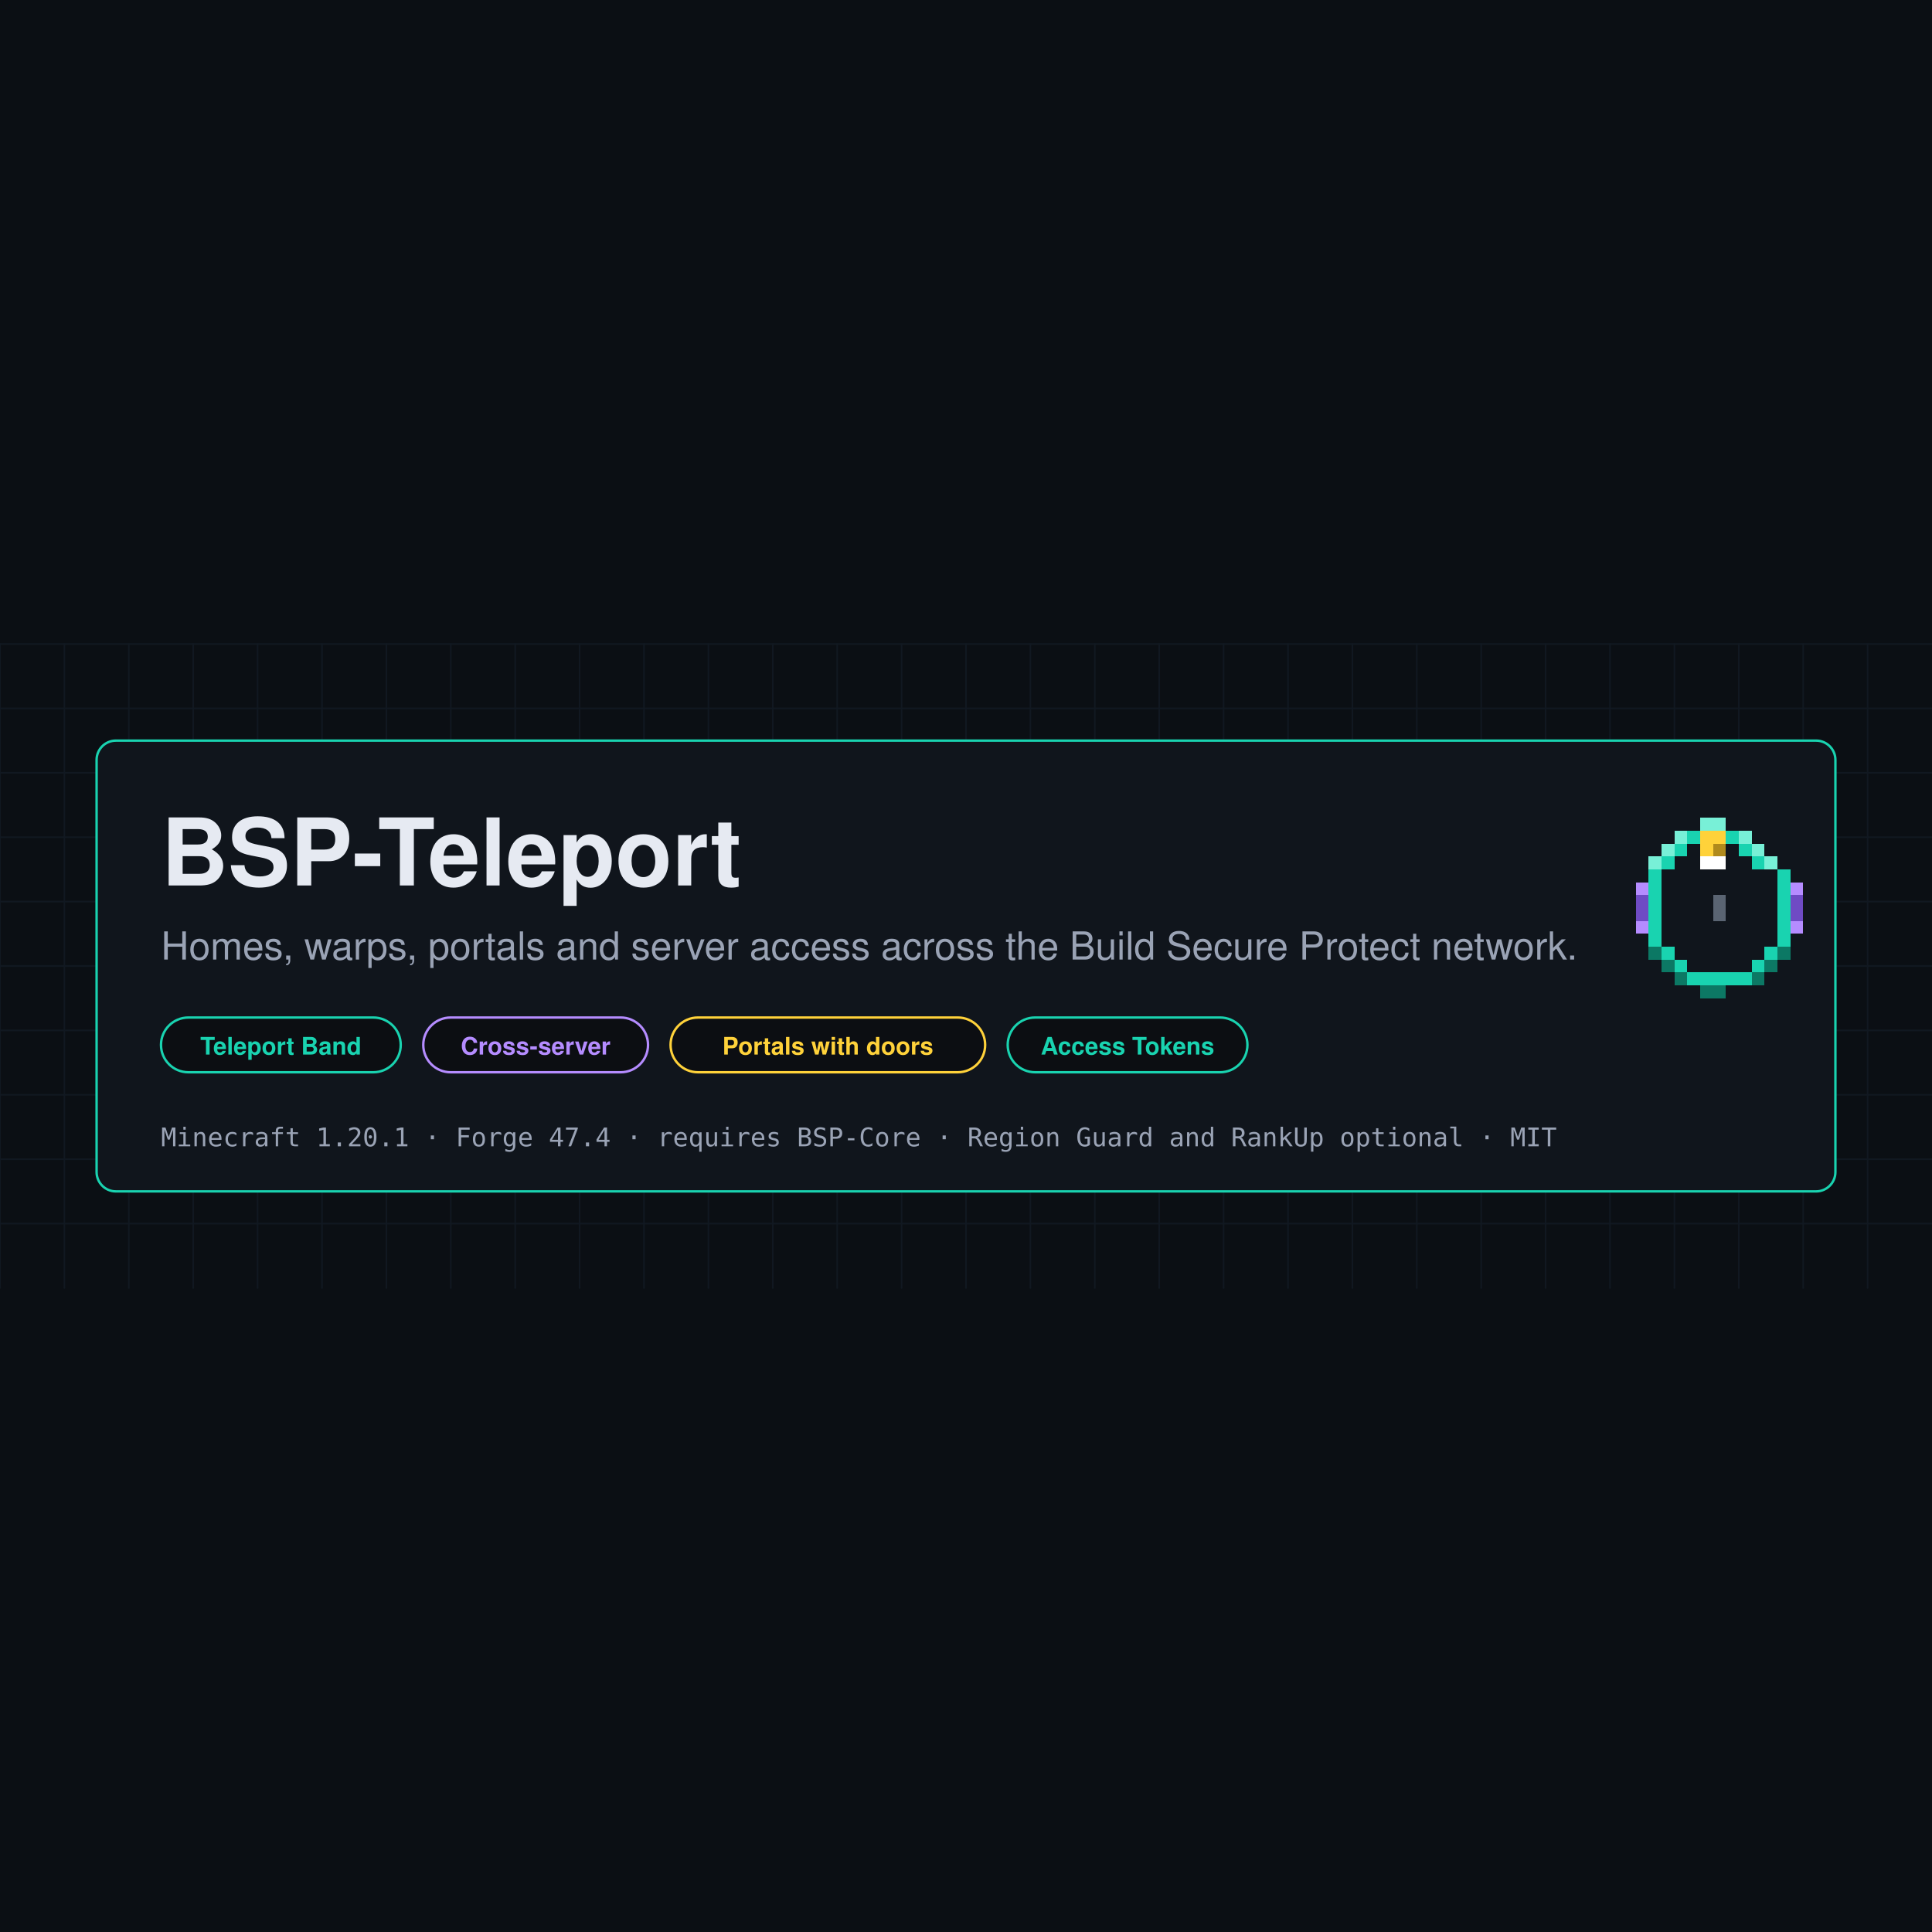
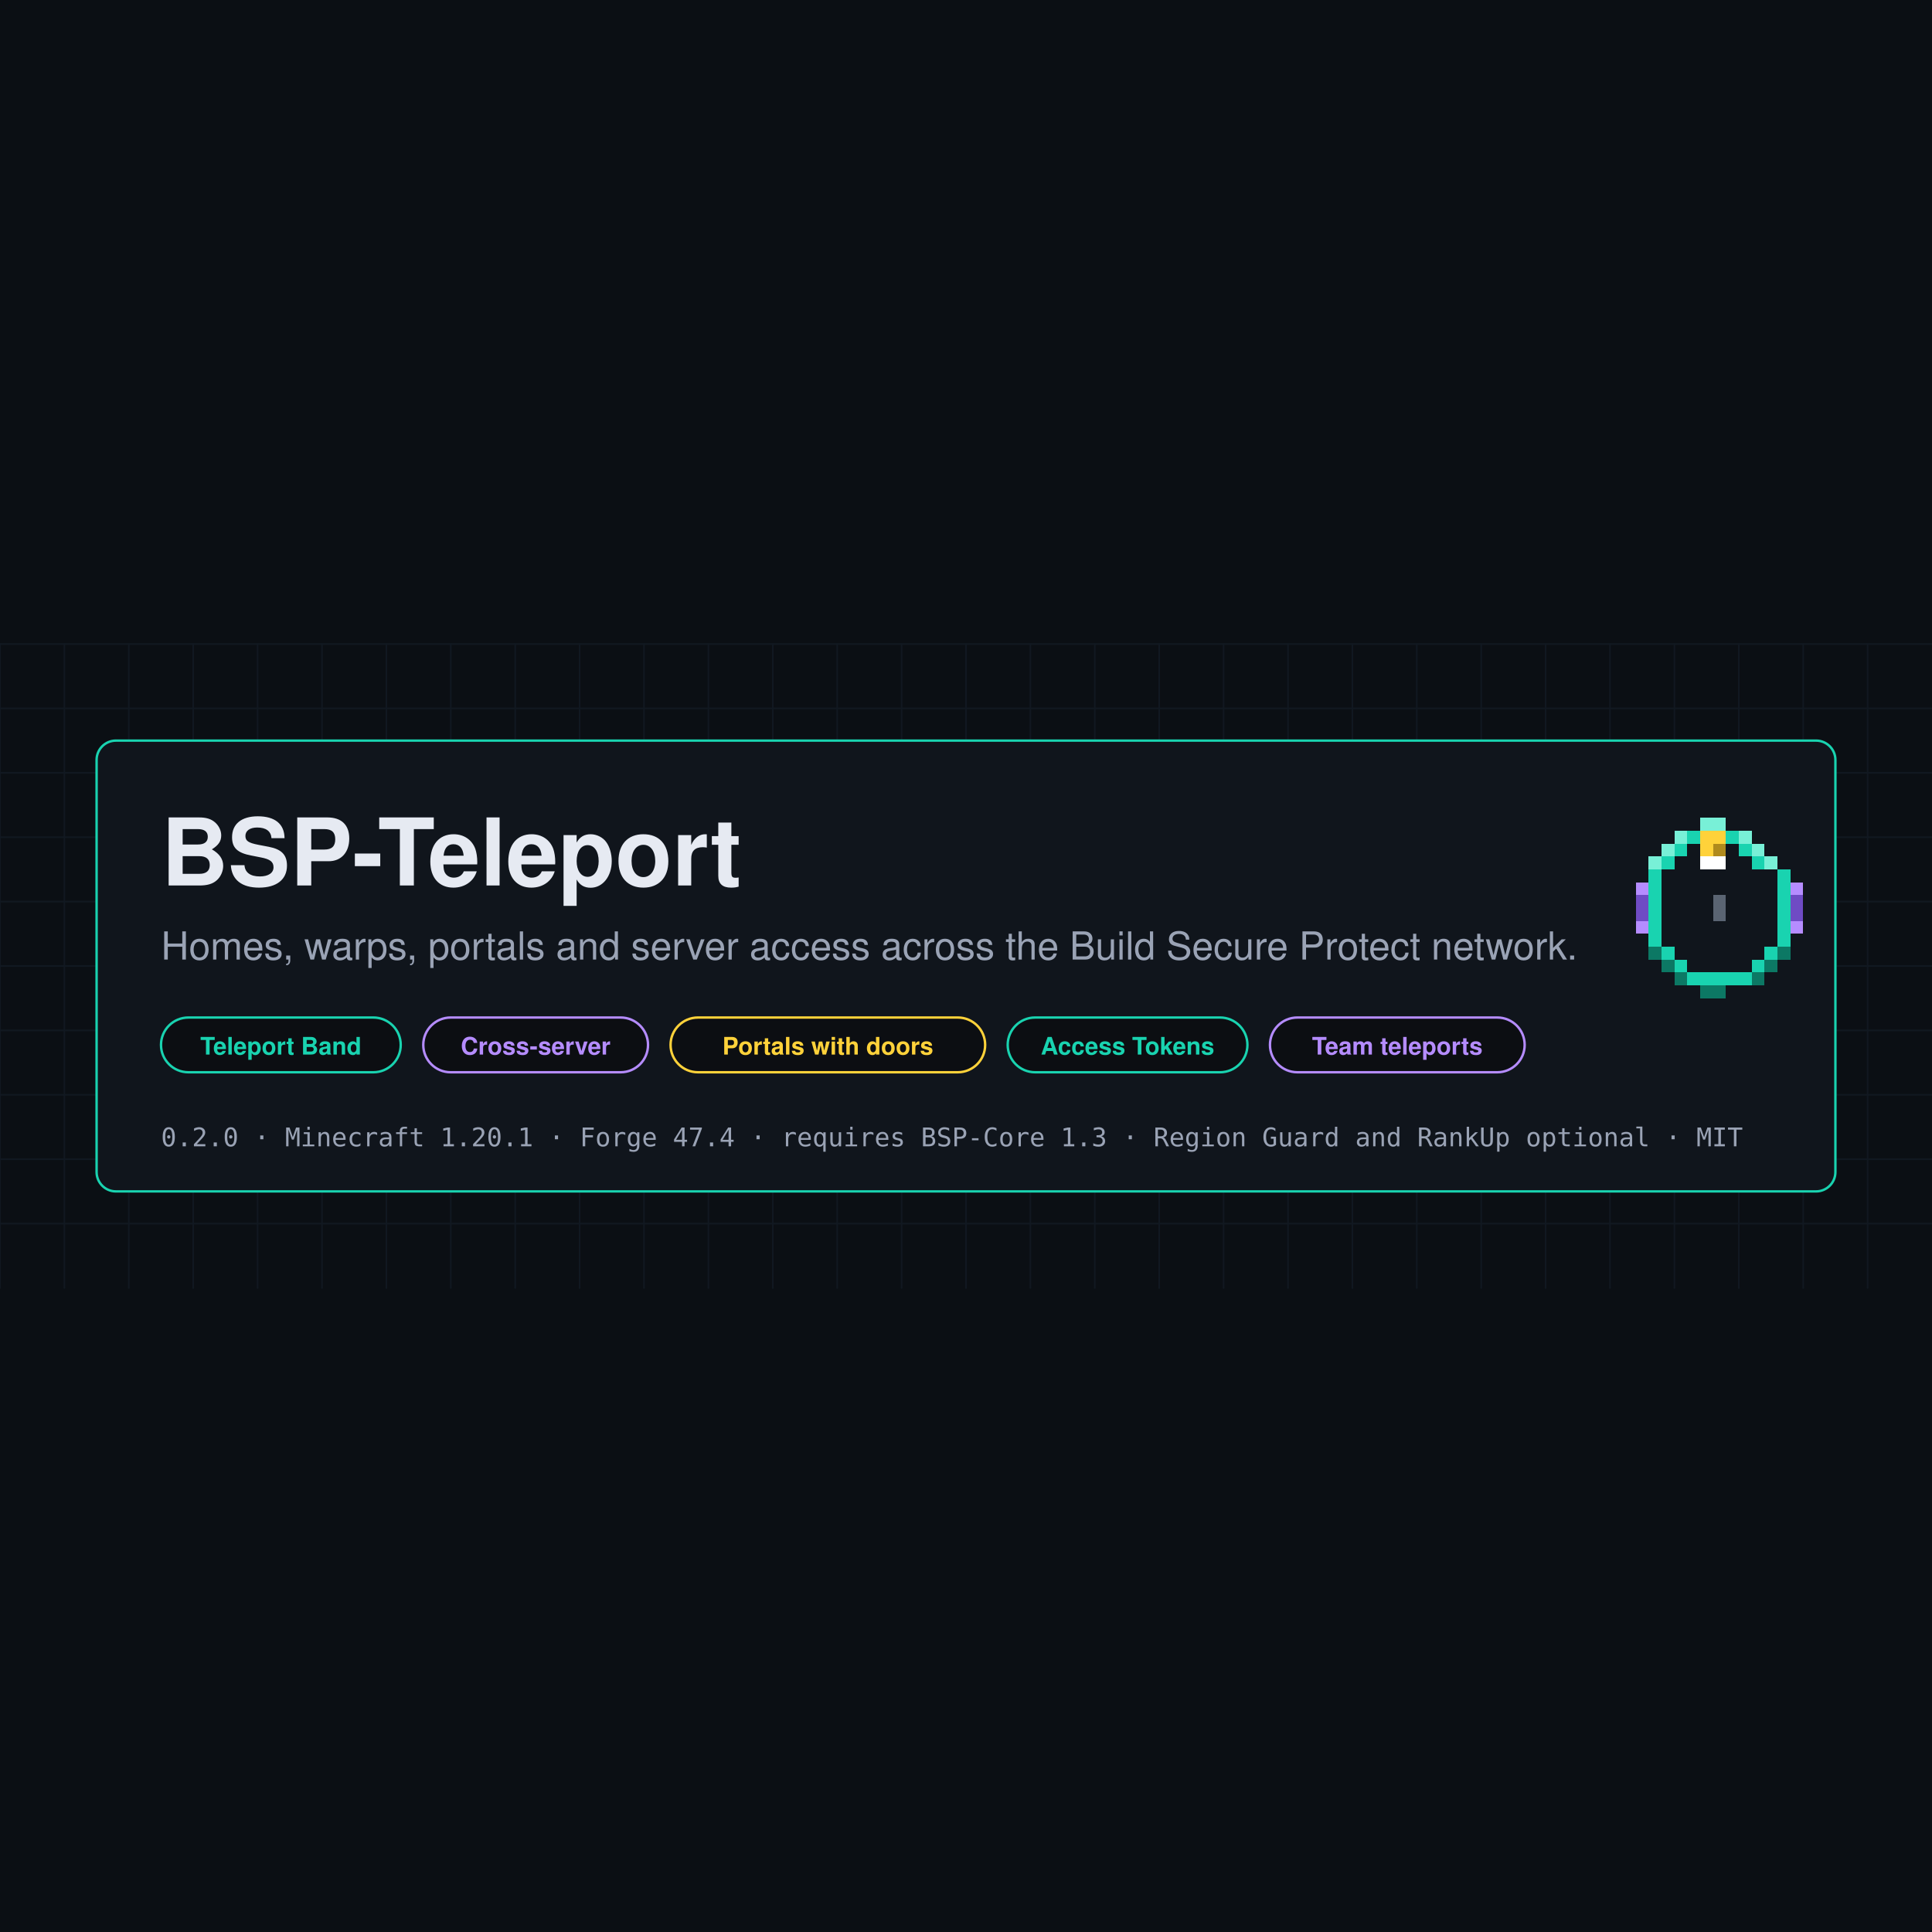
<svg xmlns="http://www.w3.org/2000/svg" width="1200" height="1200" viewBox="0 0 1200 1200">
  <rect width="1200" height="1200" fill="#0B0F14" />
  <g transform="translate(0, 400)">
    <rect width="1200" height="400" fill="#0B0F14" />
    <line x1="0" y1="0" x2="0" y2="400" stroke="#111821" stroke-width="1" stroke-linecap="round" />
    <line x1="40" y1="0" x2="40" y2="400" stroke="#111821" stroke-width="1" stroke-linecap="round" />
    <line x1="80" y1="0" x2="80" y2="400" stroke="#111821" stroke-width="1" stroke-linecap="round" />
    <line x1="120" y1="0" x2="120" y2="400" stroke="#111821" stroke-width="1" stroke-linecap="round" />
    <line x1="160" y1="0" x2="160" y2="400" stroke="#111821" stroke-width="1" stroke-linecap="round" />
    <line x1="200" y1="0" x2="200" y2="400" stroke="#111821" stroke-width="1" stroke-linecap="round" />
    <line x1="240" y1="0" x2="240" y2="400" stroke="#111821" stroke-width="1" stroke-linecap="round" />
    <line x1="280" y1="0" x2="280" y2="400" stroke="#111821" stroke-width="1" stroke-linecap="round" />
    <line x1="320" y1="0" x2="320" y2="400" stroke="#111821" stroke-width="1" stroke-linecap="round" />
    <line x1="360" y1="0" x2="360" y2="400" stroke="#111821" stroke-width="1" stroke-linecap="round" />
    <line x1="400" y1="0" x2="400" y2="400" stroke="#111821" stroke-width="1" stroke-linecap="round" />
    <line x1="440" y1="0" x2="440" y2="400" stroke="#111821" stroke-width="1" stroke-linecap="round" />
    <line x1="480" y1="0" x2="480" y2="400" stroke="#111821" stroke-width="1" stroke-linecap="round" />
    <line x1="520" y1="0" x2="520" y2="400" stroke="#111821" stroke-width="1" stroke-linecap="round" />
    <line x1="560" y1="0" x2="560" y2="400" stroke="#111821" stroke-width="1" stroke-linecap="round" />
    <line x1="600" y1="0" x2="600" y2="400" stroke="#111821" stroke-width="1" stroke-linecap="round" />
    <line x1="640" y1="0" x2="640" y2="400" stroke="#111821" stroke-width="1" stroke-linecap="round" />
    <line x1="680" y1="0" x2="680" y2="400" stroke="#111821" stroke-width="1" stroke-linecap="round" />
    <line x1="720" y1="0" x2="720" y2="400" stroke="#111821" stroke-width="1" stroke-linecap="round" />
    <line x1="760" y1="0" x2="760" y2="400" stroke="#111821" stroke-width="1" stroke-linecap="round" />
    <line x1="800" y1="0" x2="800" y2="400" stroke="#111821" stroke-width="1" stroke-linecap="round" />
    <line x1="840" y1="0" x2="840" y2="400" stroke="#111821" stroke-width="1" stroke-linecap="round" />
    <line x1="880" y1="0" x2="880" y2="400" stroke="#111821" stroke-width="1" stroke-linecap="round" />
    <line x1="920" y1="0" x2="920" y2="400" stroke="#111821" stroke-width="1" stroke-linecap="round" />
    <line x1="960" y1="0" x2="960" y2="400" stroke="#111821" stroke-width="1" stroke-linecap="round" />
    <line x1="1000" y1="0" x2="1000" y2="400" stroke="#111821" stroke-width="1" stroke-linecap="round" />
    <line x1="1040" y1="0" x2="1040" y2="400" stroke="#111821" stroke-width="1" stroke-linecap="round" />
    <line x1="1080" y1="0" x2="1080" y2="400" stroke="#111821" stroke-width="1" stroke-linecap="round" />
    <line x1="1120" y1="0" x2="1120" y2="400" stroke="#111821" stroke-width="1" stroke-linecap="round" />
    <line x1="1160" y1="0" x2="1160" y2="400" stroke="#111821" stroke-width="1" stroke-linecap="round" />
    <line x1="0" y1="0" x2="1200" y2="0" stroke="#111821" stroke-width="1" stroke-linecap="round" />
    <line x1="0" y1="40" x2="1200" y2="40" stroke="#111821" stroke-width="1" stroke-linecap="round" />
    <line x1="0" y1="80" x2="1200" y2="80" stroke="#111821" stroke-width="1" stroke-linecap="round" />
    <line x1="0" y1="120" x2="1200" y2="120" stroke="#111821" stroke-width="1" stroke-linecap="round" />
    <line x1="0" y1="160" x2="1200" y2="160" stroke="#111821" stroke-width="1" stroke-linecap="round" />
    <line x1="0" y1="200" x2="1200" y2="200" stroke="#111821" stroke-width="1" stroke-linecap="round" />
    <line x1="0" y1="240" x2="1200" y2="240" stroke="#111821" stroke-width="1" stroke-linecap="round" />
    <line x1="0" y1="280" x2="1200" y2="280" stroke="#111821" stroke-width="1" stroke-linecap="round" />
    <line x1="0" y1="320" x2="1200" y2="320" stroke="#111821" stroke-width="1" stroke-linecap="round" />
    <line x1="0" y1="360" x2="1200" y2="360" stroke="#111821" stroke-width="1" stroke-linecap="round" />
    <rect x="60" y="60" width="1080" height="280" rx="12" fill="#10151C" stroke="#19D3B0" stroke-width="1.5" opacity="1" />
    <text x="100" y="150" font-family="Helvetica Neue, Helvetica, Arial, sans-serif" font-size="58" font-weight="bold" fill="#E6EAF2" text-anchor="start">BSP-Teleport</text>
    <text x="100" y="196" font-family="Helvetica Neue, Helvetica, Arial, sans-serif" font-size="24" font-weight="normal" fill="#9AA3B5" text-anchor="start">Homes, warps, portals and server access across the Build Secure Protect network.</text>
    <rect x="100" y="232" width="148.9" height="34" rx="17" fill="#0C0E12" stroke="#19D3B0" stroke-width="1.5" opacity="1" />
    <text x="174.45" y="255" font-family="Helvetica Neue, Helvetica, Arial, sans-serif" font-size="15" font-weight="bold" fill="#19D3B0" text-anchor="middle">Teleport Band</text>
    <rect x="262.9" y="232" width="139.6" height="34" rx="17" fill="#0C0E12" stroke="#B58CFF" stroke-width="1.5" opacity="1" />
    <text x="332.7" y="255" font-family="Helvetica Neue, Helvetica, Arial, sans-serif" font-size="15" font-weight="bold" fill="#B58CFF" text-anchor="middle">Cross-server</text>
    <rect x="416.5" y="232" width="195.4" height="34" rx="17" fill="#0C0E12" stroke="#FFD23A" stroke-width="1.5" opacity="1" />
    <text x="514.2" y="255" font-family="Helvetica Neue, Helvetica, Arial, sans-serif" font-size="15" font-weight="bold" fill="#FFD23A" text-anchor="middle">Portals with doors</text>
    <rect x="625.9" y="232" width="148.9" height="34" rx="17" fill="#0C0E12" stroke="#19D3B0" stroke-width="1.5" opacity="1" />
    <text x="700.35" y="255" font-family="Helvetica Neue, Helvetica, Arial, sans-serif" font-size="15" font-weight="bold" fill="#19D3B0" text-anchor="middle">Access Tokens</text>
-     <text x="100" y="312" font-family="Menlo, Monaco, monospace" font-size="16" font-weight="normal" fill="#9AA3B5" text-anchor="start">Minecraft 1.20.1  ·  Forge 47.4  ·  requires BSP-Core  ·  Region Guard and RankUp optional  ·  MIT</text>
+     <rect x="788.8" y="232" width="158.2" height="34" rx="17" fill="#0C0E12" stroke="#B58CFF" stroke-width="1.5" opacity="1" />
+     <text x="867.9" y="255" font-family="Helvetica Neue, Helvetica, Arial, sans-serif" font-size="15" font-weight="bold" fill="#B58CFF" text-anchor="middle">Team teleports</text>
+     <text x="100" y="312" font-family="Menlo, Monaco, monospace" font-size="16" font-weight="normal" fill="#9AA3B5" text-anchor="start">0.2.0  ·  Minecraft 1.20.1  ·  Forge 47.4  ·  requires BSP-Core 1.3  ·  Region Guard and RankUp optional  ·  MIT</text>
    <g shape-rendering="crispEdges">
      <rect x="1056" y="108" width="8" height="8" fill="#78f0d7" />
      <rect x="1064" y="108" width="8" height="8" fill="#78f0d7" />
      <rect x="1040" y="116" width="8" height="8" fill="#78f0d7" />
      <rect x="1048" y="116" width="8" height="8" fill="#19d3b0" />
      <rect x="1056" y="116" width="8" height="8" fill="#ffd23a" />
      <rect x="1064" y="116" width="8" height="8" fill="#ffd23a" />
      <rect x="1072" y="116" width="8" height="8" fill="#19d3b0" />
      <rect x="1080" y="116" width="8" height="8" fill="#78f0d7" />
      <rect x="1032" y="124" width="8" height="8" fill="#78f0d7" />
      <rect x="1040" y="124" width="8" height="8" fill="#19d3b0" />
      <rect x="1056" y="124" width="8" height="8" fill="#ffd23a" />
      <rect x="1064" y="124" width="8" height="8" fill="#b08a1c" />
      <rect x="1080" y="124" width="8" height="8" fill="#19d3b0" />
      <rect x="1088" y="124" width="8" height="8" fill="#78f0d7" />
      <rect x="1024" y="132" width="8" height="8" fill="#78f0d7" />
      <rect x="1032" y="132" width="8" height="8" fill="#19d3b0" />
      <rect x="1056" y="132" width="8" height="8" fill="#ffffff" />
      <rect x="1064" y="132" width="8" height="8" fill="#ffffff" />
      <rect x="1088" y="132" width="8" height="8" fill="#19d3b0" />
      <rect x="1096" y="132" width="8" height="8" fill="#78f0d7" />
      <rect x="1024" y="140" width="8" height="8" fill="#19d3b0" />
      <rect x="1104" y="140" width="8" height="8" fill="#19d3b0" />
      <rect x="1016" y="148" width="8" height="8" fill="#b58cff" />
      <rect x="1024" y="148" width="8" height="8" fill="#19d3b0" />
      <rect x="1104" y="148" width="8" height="8" fill="#19d3b0" />
      <rect x="1112" y="148" width="8" height="8" fill="#b58cff" />
      <rect x="1016" y="156" width="8" height="8" fill="#6f4bc4" />
      <rect x="1024" y="156" width="8" height="8" fill="#19d3b0" />
      <rect x="1064" y="156" width="8" height="8" fill="#5a6472" />
      <rect x="1104" y="156" width="8" height="8" fill="#19d3b0" />
      <rect x="1112" y="156" width="8" height="8" fill="#6f4bc4" />
      <rect x="1016" y="164" width="8" height="8" fill="#6f4bc4" />
      <rect x="1024" y="164" width="8" height="8" fill="#19d3b0" />
      <rect x="1064" y="164" width="8" height="8" fill="#5a6472" />
      <rect x="1104" y="164" width="8" height="8" fill="#19d3b0" />
      <rect x="1112" y="164" width="8" height="8" fill="#6f4bc4" />
      <rect x="1016" y="172" width="8" height="8" fill="#b58cff" />
      <rect x="1024" y="172" width="8" height="8" fill="#19d3b0" />
      <rect x="1104" y="172" width="8" height="8" fill="#19d3b0" />
      <rect x="1112" y="172" width="8" height="8" fill="#b58cff" />
      <rect x="1024" y="180" width="8" height="8" fill="#19d3b0" />
      <rect x="1104" y="180" width="8" height="8" fill="#19d3b0" />
      <rect x="1024" y="188" width="8" height="8" fill="#0c7864" />
      <rect x="1032" y="188" width="8" height="8" fill="#19d3b0" />
      <rect x="1096" y="188" width="8" height="8" fill="#19d3b0" />
      <rect x="1104" y="188" width="8" height="8" fill="#0c7864" />
      <rect x="1032" y="196" width="8" height="8" fill="#0c7864" />
      <rect x="1040" y="196" width="8" height="8" fill="#19d3b0" />
      <rect x="1088" y="196" width="8" height="8" fill="#19d3b0" />
      <rect x="1096" y="196" width="8" height="8" fill="#0c7864" />
      <rect x="1040" y="204" width="8" height="8" fill="#0c7864" />
      <rect x="1048" y="204" width="8" height="8" fill="#19d3b0" />
      <rect x="1056" y="204" width="8" height="8" fill="#19d3b0" />
      <rect x="1064" y="204" width="8" height="8" fill="#19d3b0" />
      <rect x="1072" y="204" width="8" height="8" fill="#19d3b0" />
      <rect x="1080" y="204" width="8" height="8" fill="#19d3b0" />
      <rect x="1088" y="204" width="8" height="8" fill="#0c7864" />
      <rect x="1056" y="212" width="8" height="8" fill="#0c7864" />
      <rect x="1064" y="212" width="8" height="8" fill="#0c7864" />
    </g>
  </g>
</svg>
